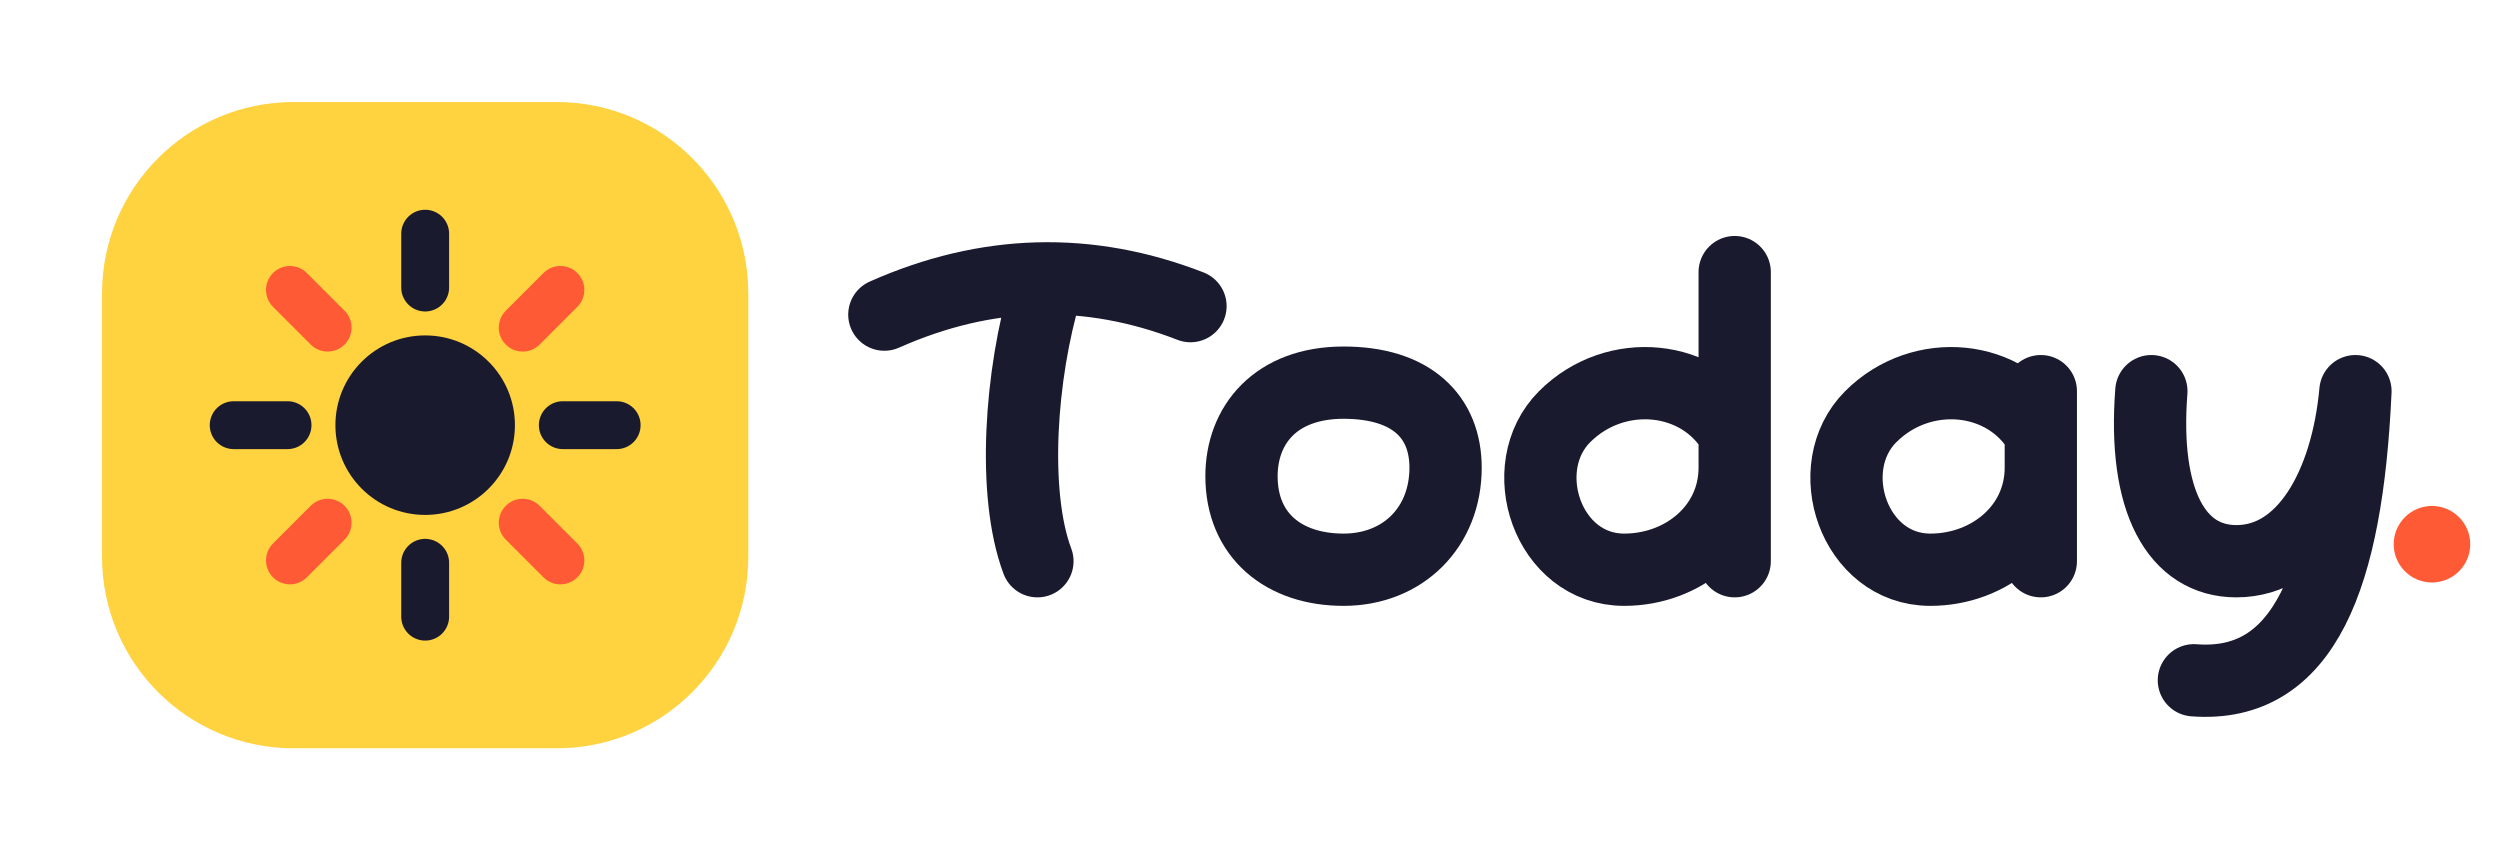
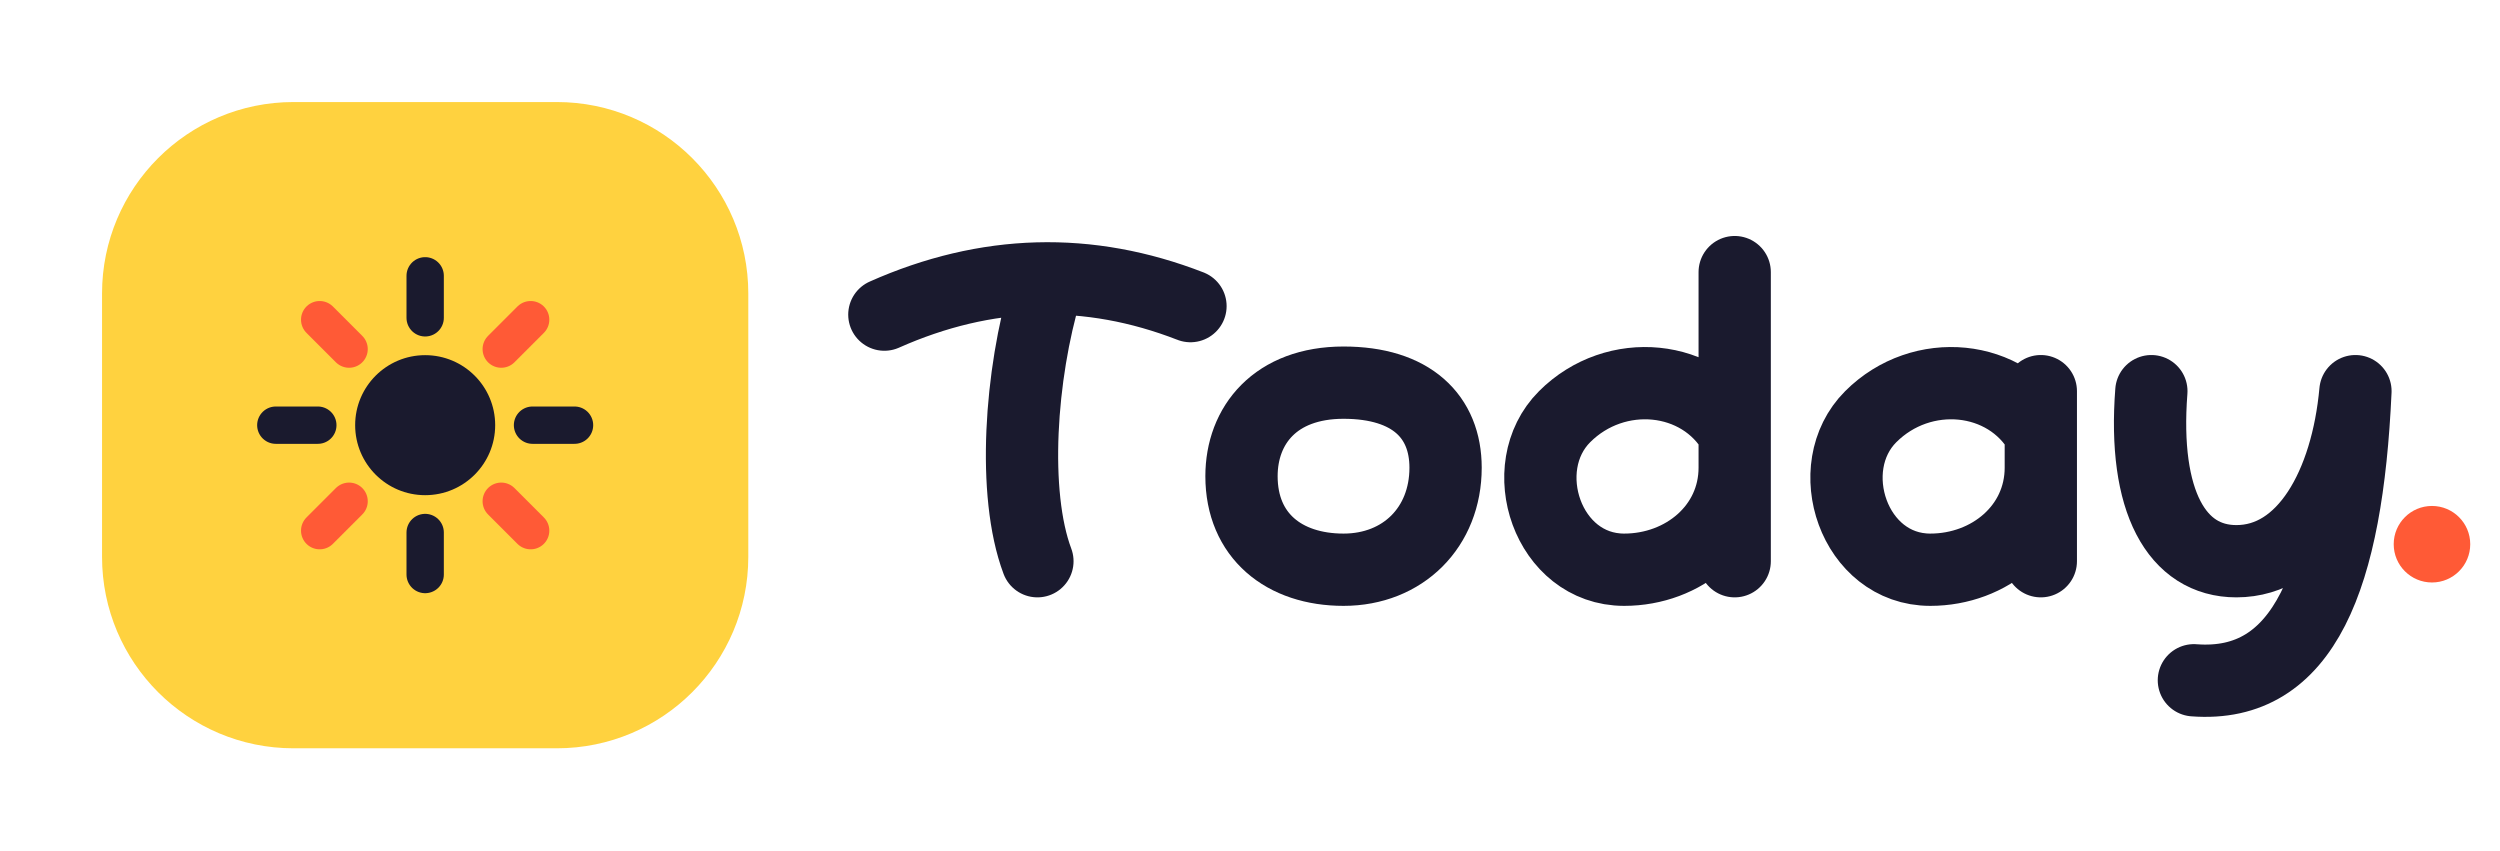
<svg xmlns="http://www.w3.org/2000/svg" width="588" height="200" viewBox="0 0 294 100" role="img" aria-labelledby="title">
  <g transform="translate(12 12) scale(0.7037)">
    <rect width="108" height="108" rx="32" fill="#FFD23F" />
-     <path d="M54 31 L54 22 M77 54 L86 54 M54 77 L54 86 M31 54 L22 54" stroke="#1A1A2E" stroke-width="8" stroke-linecap="round" />
-     <path d="M70.3 37.7 L76.6 31.4 M70.3 70.3 L76.6 76.6 M37.7 70.3 L31.4 76.6 M37.7 37.7 L31.4 31.4" stroke="#FF5A36" stroke-width="8" stroke-linecap="round" />
-     <circle cx="54" cy="54" r="15" fill="#1A1A2E" />
+     <g transform="translate(54 54) scale(0.78) translate(-54 -54)">
+       <path d="M54 31 L54 22 M77 54 L86 54 M54 77 L54 86 M31 54 L22 54" stroke="#1A1A2E" stroke-width="8" stroke-linecap="round" />
+       <path d="M70.3 37.7 L76.6 31.4 M70.3 70.3 L76.6 76.6 M37.7 70.3 L31.4 76.6 M37.7 37.7 L31.4 31.4" stroke="#FF5A36" stroke-width="8" stroke-linecap="round" />
+       <circle cx="54" cy="54" r="15" fill="#1A1A2E" />
+     </g>
  </g>
  <g fill="none" stroke="#1A1A2E" stroke-width="8.5" stroke-linecap="round" stroke-linejoin="round">
    <path d="M104 37 Q122 29 140 36 M123 34 C120 44 119 58 122 66" />
    <path d="M158 45 C150 45 146 50 146 56 C146 63 151 67 158 67 C165 67 170 62 170 55 C170 49 166 45 158 45 Z" />
    <path d="M204 32 L204 66 M204 51 C200 44 190 43 184 49 C178 55 182 67 191 67 C198 67 204 62 204 55" />
    <path d="M240 46 L240 66 M240 51 C236 44 226 43 220 49 C214 55 218 67 227 67 C234 67 240 62 240 55" />
    <path d="M253 46 C252 59 256 66 263 66 C271 66 276 57 277 46 C276 68 271 81 258 80" />
  </g>
  <circle cx="286" cy="64" r="4.5" fill="#FF5A36" />
</svg>
